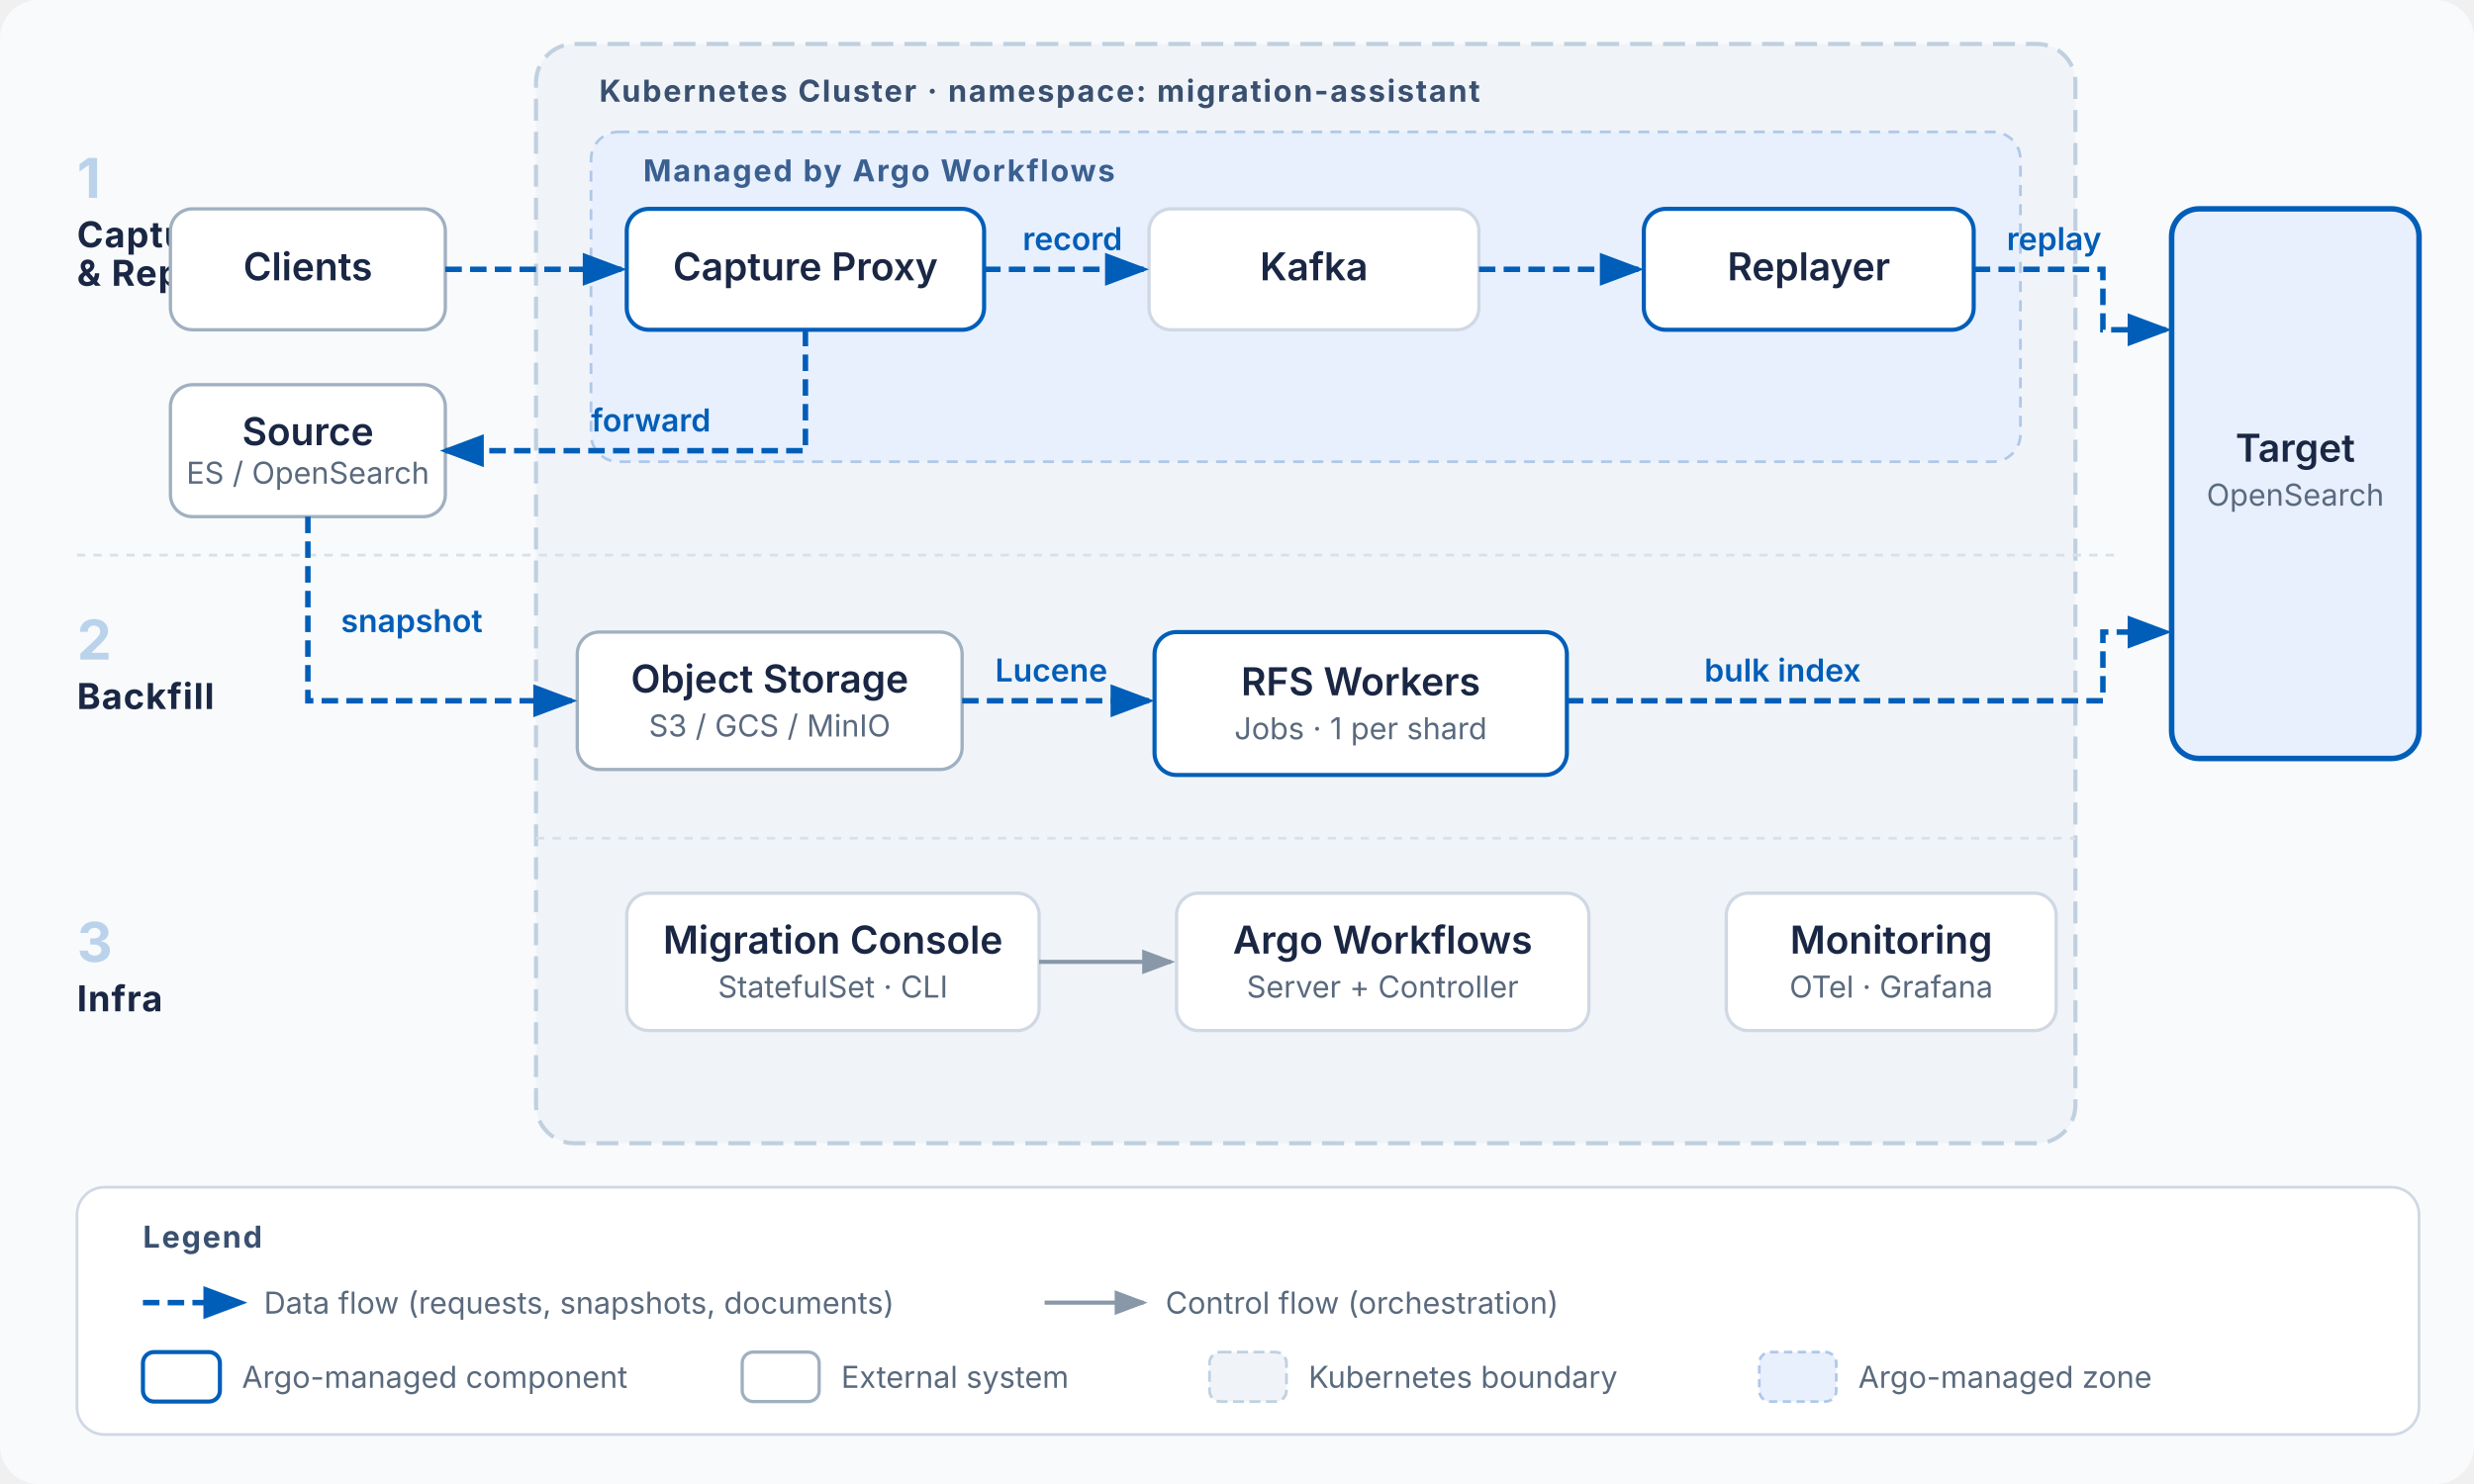
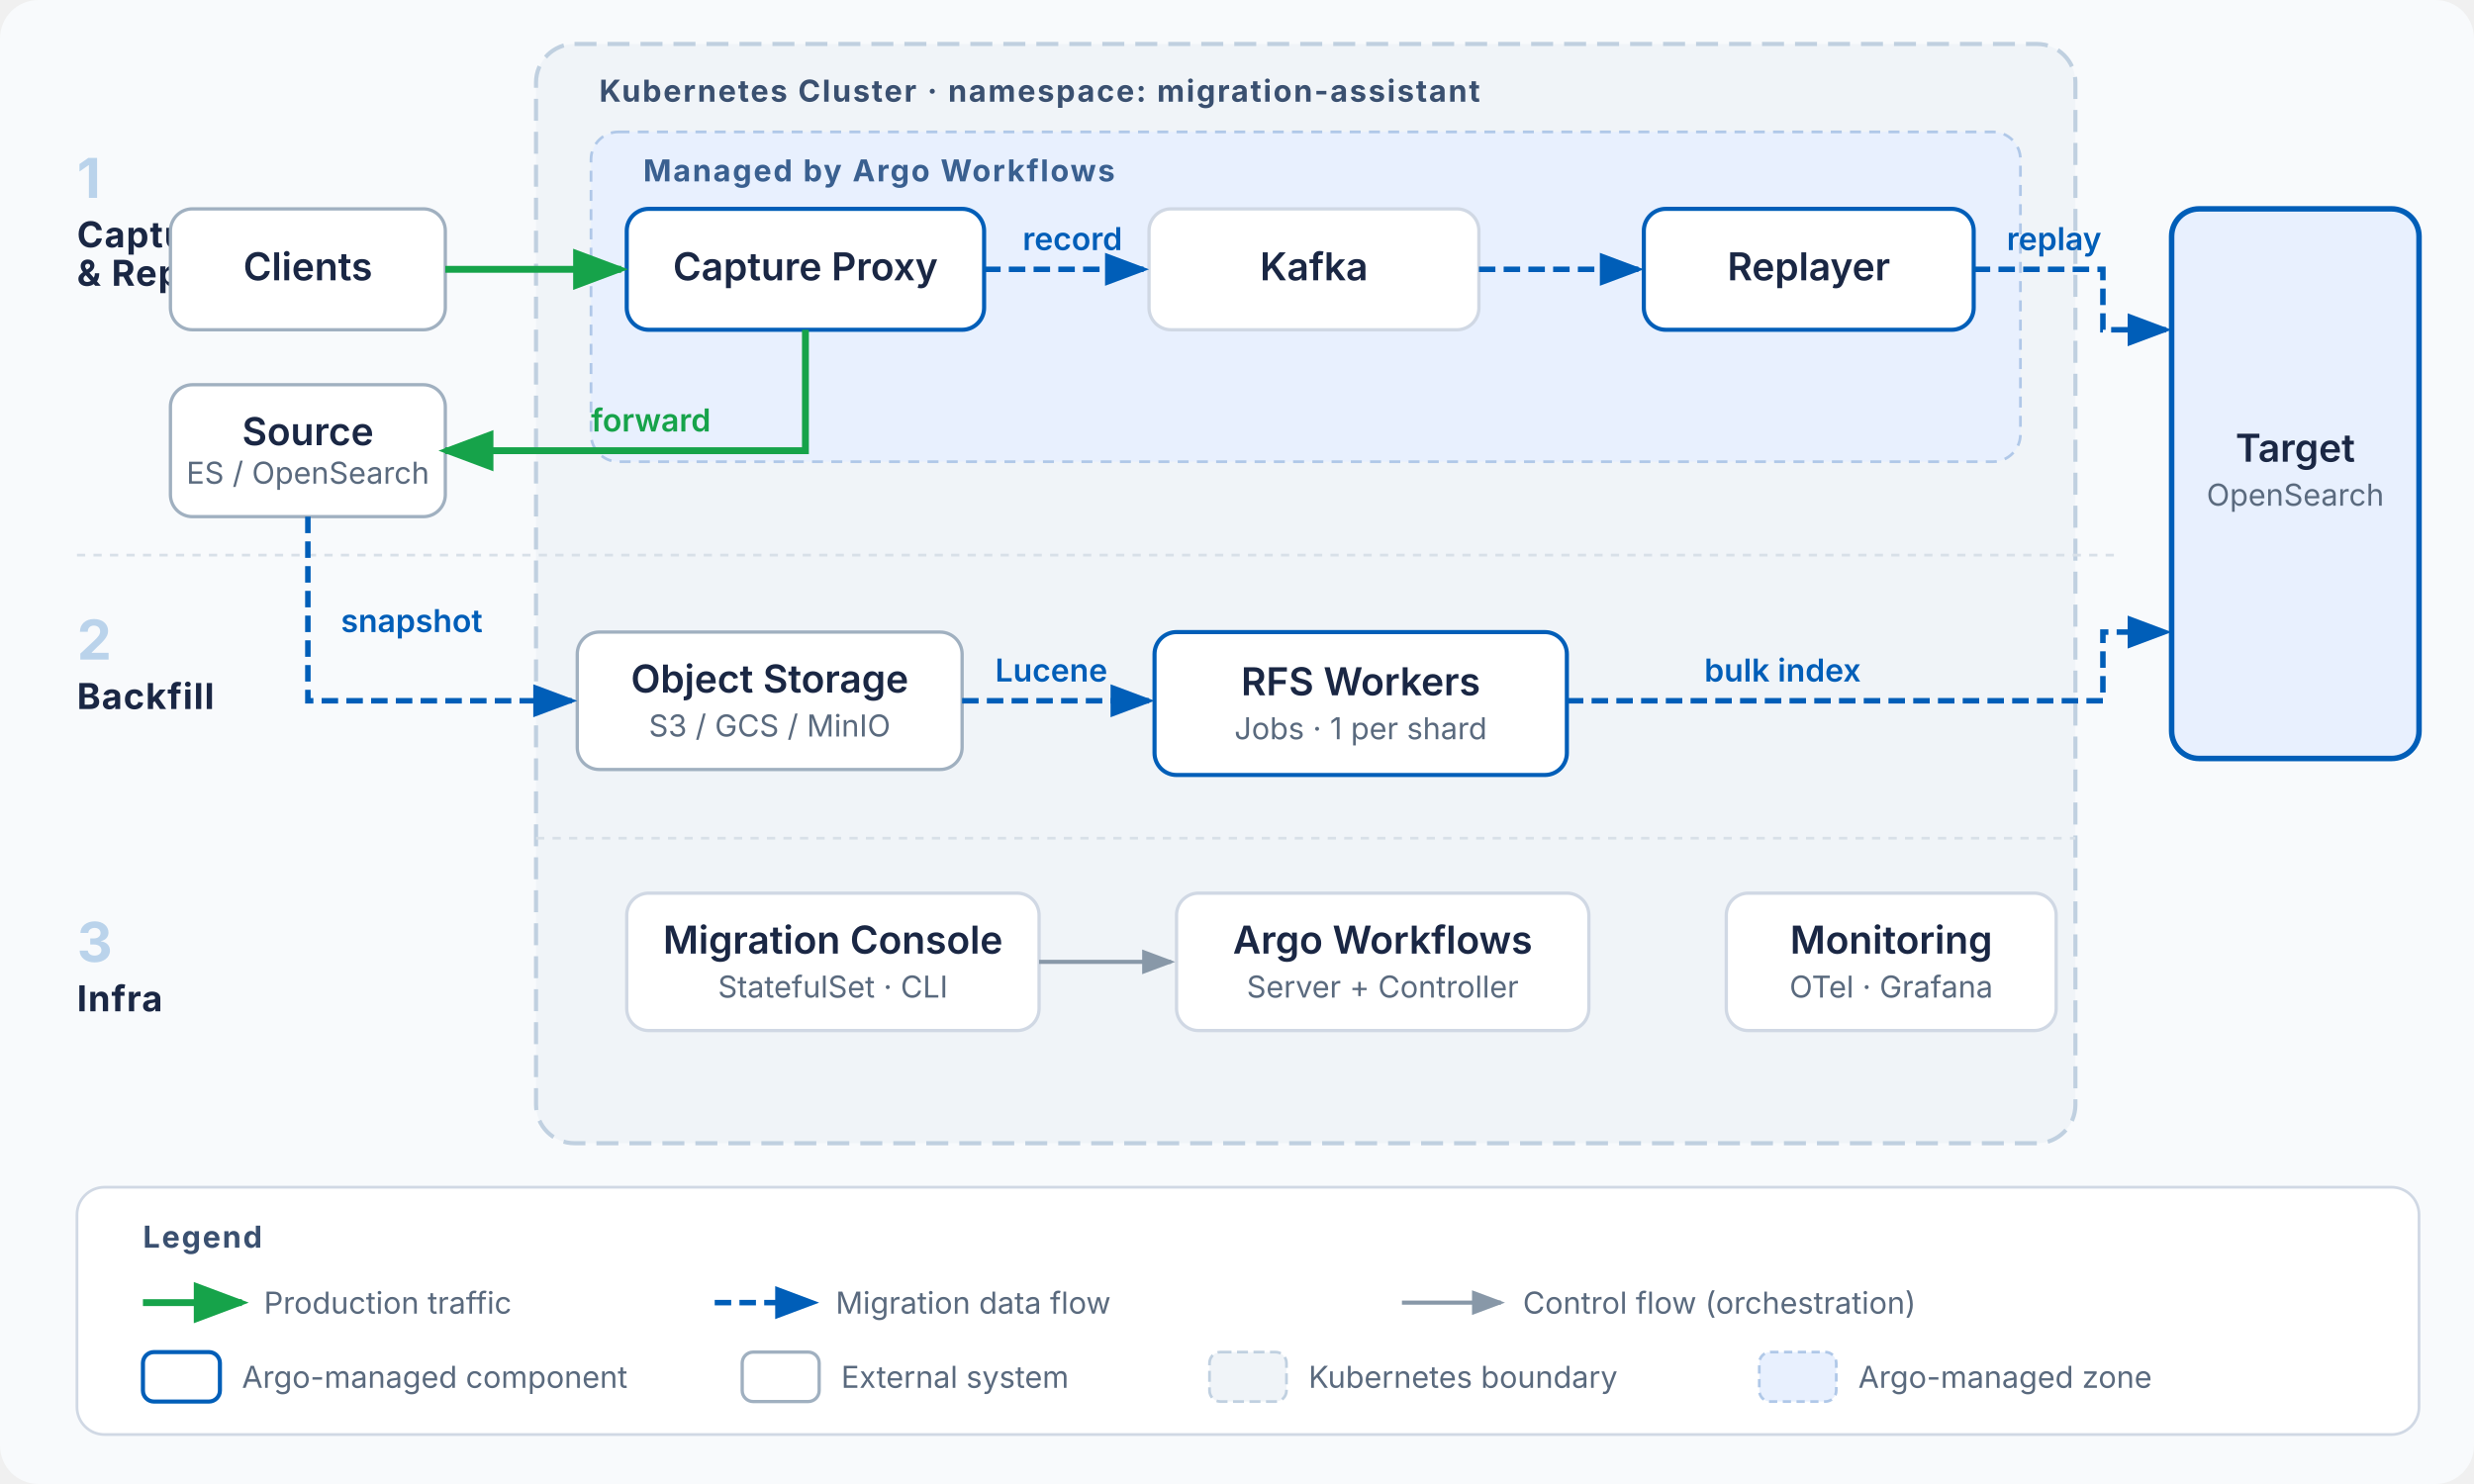
<svg xmlns="http://www.w3.org/2000/svg" viewBox="0 0 900 540">
  <style>
    text { font-family: Inter, system-ui, sans-serif; }
    .title { font-size: 14px; font-weight: 600; }
    .sub { font-size: 11px; }
    .group { font-size: 11px; font-weight: 700; letter-spacing: 0.06em; text-transform: uppercase; }
    .flow-label { font-size: 11.5px; font-weight: 600; }
    .flow-label-gray { font-size: 11.5px; font-weight: 600; }
    .lane-title { font-size: 13px; font-weight: 700; letter-spacing: 0.03em; }
    .lane-num { font-size: 20px; font-weight: 700; }
    .legend-title { font-size: 11px; font-weight: 700; letter-spacing: 0.06em; text-transform: uppercase; }
    .legend-text { font-size: 11px; }

    /* Light */
    .bg { fill: #f8fafc; }
    .title { fill: #1a2744; }
    .sub { fill: #5a6a7e; }
    .group { fill: #3a5070; }
    .flow-label { fill: #005eb8; }
    .flow-label-gray { fill: #5a6a7e; }
    .lane-title { fill: #1a2744; }
    .lane-num { fill: #005eb8; opacity: 0.25; }
    .legend-title { fill: #3a5070; }
    .legend-text { fill: #5a6a7e; }
    .cluster-bg { fill: #f0f4f8; stroke: #c0d0e0; }
    .argo-zone { fill: #e8f0fe; stroke: #b0c8e8; }
    .argo-label { fill: #3a6090; }
    .box { fill: #fff; stroke: #d0d8e4; }
    .box-accent { fill: #fff; stroke: #005eb8; }
    .box-ext { fill: #fff; stroke: #a0b0c0; }
    .box-target { fill: #e8f0fe; stroke: #005eb8; }
    .arrow-ctrl { stroke: #8898a8; }
    .arrow-data { stroke: #005eb8; }
+     .arrow-prod { stroke: #16a34a; }
    .ah-ctrl { fill: #8898a8; }
    .ah-data { fill: #005eb8; }
+     .ah-prod { fill: #16a34a; }
+     .flow-label-prod { font-size: 11.5px; font-weight: 600; fill: #16a34a; }
+     .legend-swatch-prod { stroke: #16a34a; }
    .divider { stroke: #d8e0e8; }
    .legend-bg { fill: #fff; stroke: #d0d8e4; }
    .legend-swatch-data { stroke: #005eb8; }
    .legend-swatch-ctrl { stroke: #8898a8; }
    .legend-swatch-k8s { fill: #f0f4f8; stroke: #c0d0e0; }
    .legend-swatch-argo { fill: #e8f0fe; stroke: #b0c8e8; }
    .legend-swatch-ext { fill: #fff; stroke: #a0b0c0; }
    .legend-swatch-managed { fill: #fff; stroke: #005eb8; }

    /* Dark */
    @media (prefers-color-scheme: dark) {
      .bg { fill: #111318; }
      .title { fill: #dce3eb; }
      .sub { fill: #6a7a8a; }
      .group { fill: #6aace0; }
      .flow-label { fill: #5ab4f0; }
      .flow-label-gray { fill: #6a7a8a; }
      .lane-title { fill: #dce3eb; }
      .lane-num { fill: #5ab4f0; opacity: 0.2; }
      .legend-title { fill: #6aace0; }
      .legend-text { fill: #6a7a8a; }
      .cluster-bg { fill: #181d28; stroke: #283040; }
      .argo-zone { fill: #141e30; stroke: #243858; }
      .argo-label { fill: #5a9ad0; }
      .box { fill: #1c2230; stroke: #283040; }
      .box-accent { fill: #141e30; stroke: #2878b8; }
      .box-ext { fill: #1c2230; stroke: #384858; }
      .box-target { fill: #141e30; stroke: #2878b8; }
      .arrow-ctrl { stroke: #485868; }
      .arrow-data { stroke: #5ab4f0; }
      .ah-ctrl { fill: #485868; }
      .ah-data { fill: #5ab4f0; }
      .divider { stroke: #222830; }
      .legend-bg { fill: #1c2230; stroke: #283040; }
      .legend-swatch-data { stroke: #5ab4f0; }
      .legend-swatch-ctrl { stroke: #485868; }
      .legend-swatch-k8s { fill: #181d28; stroke: #283040; }
      .legend-swatch-argo { fill: #141e30; stroke: #243858; }
      .legend-swatch-ext { fill: #1c2230; stroke: #384858; }
      .legend-swatch-managed { fill: #141e30; stroke: #2878b8; }
+       .arrow-prod { stroke: #16a34a; }
+       .ah-prod { fill: #16a34a; }
+       .flow-label-prod { font-size: 11.5px; font-weight: 600; fill: #16a34a; }
+       .legend-swatch-prod { stroke: #16a34a; }
    }
  </style>
  <defs>
    <marker id="ac" markerWidth="8" markerHeight="6" refX="7" refY="3" orient="auto">
      <path d="M0,0 L8,3 L0,6" class="ah-ctrl" />
    </marker>
    <marker id="ad" markerWidth="8" markerHeight="6" refX="7" refY="3" orient="auto">
      <path d="M0,0 L8,3 L0,6" class="ah-data" />
+     </marker>
+     <marker id="ap" markerWidth="8" markerHeight="6" refX="7" refY="3" orient="auto">
+       <path d="M0,0 L8,3 L0,6" class="ah-prod" />
    </marker>
  </defs>
  <rect class="bg" width="900" height="540" rx="14" />
  <rect class="cluster-bg" x="195" y="16" width="560" height="400" rx="14" stroke-width="1.5" stroke-dasharray="8 4" />
  <text x="218" y="37" class="group">Kubernetes Cluster · namespace: migration-assistant</text>
  <text x="28" y="72" class="lane-num">1</text>
  <text x="28" y="90" class="lane-title">Capture</text>
  <text x="28" y="104" class="lane-title">&amp; Replay</text>
  <rect class="argo-zone" x="215" y="48" width="520" height="120" rx="10" stroke-width="1" stroke-dasharray="4 3" />
  <text x="234" y="66" class="group argo-label">Managed by Argo Workflows</text>
  <rect class="box-ext" x="62" y="76" width="100" height="44" rx="8" stroke-width="1.2" />
  <text x="112" y="102" class="title" text-anchor="middle">Clients</text>
  <rect class="box-accent" x="228" y="76" width="130" height="44" rx="8" stroke-width="1.5" />
  <text x="293" y="102" class="title" text-anchor="middle">Capture Proxy</text>
  <rect class="box-ext" x="62" y="140" width="100" height="48" rx="8" stroke-width="1.2" />
  <text x="112" y="162" class="title" text-anchor="middle">Source</text>
  <text x="112" y="176" class="sub" text-anchor="middle">ES / OpenSearch</text>
  <rect class="box" x="418" y="76" width="120" height="44" rx="8" stroke-width="1.2" />
  <text x="478" y="102" class="title" text-anchor="middle">Kafka</text>
  <rect class="box-accent" x="598" y="76" width="120" height="44" rx="8" stroke-width="1.5" />
  <text x="658" y="102" class="title" text-anchor="middle">Replayer</text>
  <rect class="box-target" x="790" y="76" width="90" height="200" rx="10" stroke-width="2" />
  <text x="835" y="168" class="title" text-anchor="middle">Target</text>
  <text x="835" y="184" class="sub" text-anchor="middle">OpenSearch</text>
-   <line x1="162" y1="98" x2="226" y2="98" class="arrow-data" stroke-width="2" stroke-dasharray="6 3" marker-end="url(#ad)" />
-   <path d="M293,120 L293,164 L162,164" fill="none" class="arrow-data" stroke-width="2" stroke-dasharray="6 3" marker-end="url(#ad)" />
-   <text x="215" y="157" class="flow-label">forward</text>
+   <line x1="162" y1="98" x2="226" y2="98" class="arrow-prod" stroke-width="2.5" marker-end="url(#ap)" />
+   <path d="M293,120 L293,164 L162,164" fill="none" class="arrow-prod" stroke-width="2.5" marker-end="url(#ap)" />
+   <text x="215" y="157" class="flow-label-prod">forward</text>
  <line x1="358" y1="98" x2="416" y2="98" class="arrow-data" stroke-width="2" stroke-dasharray="6 3" marker-end="url(#ad)" />
  <text x="372" y="91" class="flow-label">record</text>
  <line x1="538" y1="98" x2="596" y2="98" class="arrow-data" stroke-width="2" stroke-dasharray="6 3" marker-end="url(#ad)" />
  <path d="M718,98 L765,98 L765,120 L788,120" fill="none" class="arrow-data" stroke-width="2" stroke-dasharray="6 3" marker-end="url(#ad)" />
  <text x="730" y="91" class="flow-label">replay</text>
  <line class="divider" x1="28" y1="202" x2="770" y2="202" stroke-width="1" stroke-dasharray="3 3" />
  <text x="28" y="240" class="lane-num">2</text>
  <text x="28" y="258" class="lane-title">Backfill</text>
  <rect class="box-ext" x="210" y="230" width="140" height="50" rx="8" stroke-width="1.2" />
  <text x="280" y="252" class="title" text-anchor="middle">Object Storage</text>
  <text x="280" y="268" class="sub" text-anchor="middle">S3 / GCS / MinIO</text>
  <rect class="box-accent" x="420" y="230" width="150" height="52" rx="8" stroke-width="1.5" />
  <text x="495" y="253" class="title" text-anchor="middle">RFS Workers</text>
  <text x="495" y="269" class="sub" text-anchor="middle">Jobs · 1 per shard</text>
  <path d="M112,188 L112,255 L208,255" fill="none" class="arrow-data" stroke-width="2" stroke-dasharray="6 3" marker-end="url(#ad)" />
  <text x="124" y="230" class="flow-label">snapshot</text>
  <line x1="350" y1="255" x2="418" y2="255" class="arrow-data" stroke-width="2" stroke-dasharray="6 3" marker-end="url(#ad)" />
  <text x="362" y="248" class="flow-label">Lucene</text>
  <path d="M570,255 L765,255 L765,230 L788,230" fill="none" class="arrow-data" stroke-width="2" stroke-dasharray="6 3" marker-end="url(#ad)" />
  <text x="620" y="248" class="flow-label">bulk index</text>
  <line class="divider" x1="195" y1="305" x2="755" y2="305" stroke-width="1" stroke-dasharray="3 3" />
  <text x="28" y="350" class="lane-num">3</text>
  <text x="28" y="368" class="lane-title">Infra</text>
  <rect class="box" x="228" y="325" width="150" height="50" rx="8" stroke-width="1.2" />
  <text x="303" y="347" class="title" text-anchor="middle">Migration Console</text>
  <text x="303" y="363" class="sub" text-anchor="middle">StatefulSet · CLI</text>
  <rect class="box" x="428" y="325" width="150" height="50" rx="8" stroke-width="1.2" />
  <text x="503" y="347" class="title" text-anchor="middle">Argo Workflows</text>
  <text x="503" y="363" class="sub" text-anchor="middle">Server + Controller</text>
  <rect class="box" x="628" y="325" width="120" height="50" rx="8" stroke-width="1.2" />
  <text x="688" y="347" class="title" text-anchor="middle">Monitoring</text>
  <text x="688" y="363" class="sub" text-anchor="middle">OTel · Grafana</text>
  <line x1="378" y1="350" x2="426" y2="350" class="arrow-ctrl" stroke-width="1.5" marker-end="url(#ac)" />
  <rect class="legend-bg" x="28" y="432" width="852" height="90" rx="10" stroke-width="1" />
  <text x="52" y="454" class="legend-title">Legend</text>
-   <line x1="52" y1="474" x2="88" y2="474" class="arrow-data" stroke-width="2" stroke-dasharray="6 3" marker-end="url(#ad)" />
-   <text x="96" y="478" class="legend-text">Data flow (requests, snapshots, documents)</text>
-   <line x1="380" y1="474" x2="416" y2="474" class="arrow-ctrl" stroke-width="1.5" marker-end="url(#ac)" />
-   <text x="424" y="478" class="legend-text">Control flow (orchestration)</text>
+   <line x1="52" y1="474" x2="88" y2="474" class="arrow-prod" stroke-width="2.5" marker-end="url(#ap)" />
+   <text x="96" y="478" class="legend-text">Production traffic</text>
+   <line x1="260" y1="474" x2="296" y2="474" class="arrow-data" stroke-width="2" stroke-dasharray="6 3" marker-end="url(#ad)" />
+   <text x="304" y="478" class="legend-text">Migration data flow</text>
+   <line x1="510" y1="474" x2="546" y2="474" class="arrow-ctrl" stroke-width="1.5" marker-end="url(#ac)" />
+   <text x="554" y="478" class="legend-text">Control flow (orchestration)</text>
  <rect class="box-accent" x="52" y="492" width="28" height="18" rx="4" stroke-width="1.5" />
  <text x="88" y="505" class="legend-text">Argo-managed component</text>
  <rect class="box-ext" x="270" y="492" width="28" height="18" rx="4" stroke-width="1.2" />
  <text x="306" y="505" class="legend-text">External system</text>
  <rect class="legend-swatch-k8s" x="440" y="492" width="28" height="18" rx="4" stroke-width="1" stroke-dasharray="4 2" />
  <text x="476" y="505" class="legend-text">Kubernetes boundary</text>
  <rect class="legend-swatch-argo" x="640" y="492" width="28" height="18" rx="4" stroke-width="1" stroke-dasharray="3 2" />
  <text x="676" y="505" class="legend-text">Argo-managed zone</text>
</svg>
